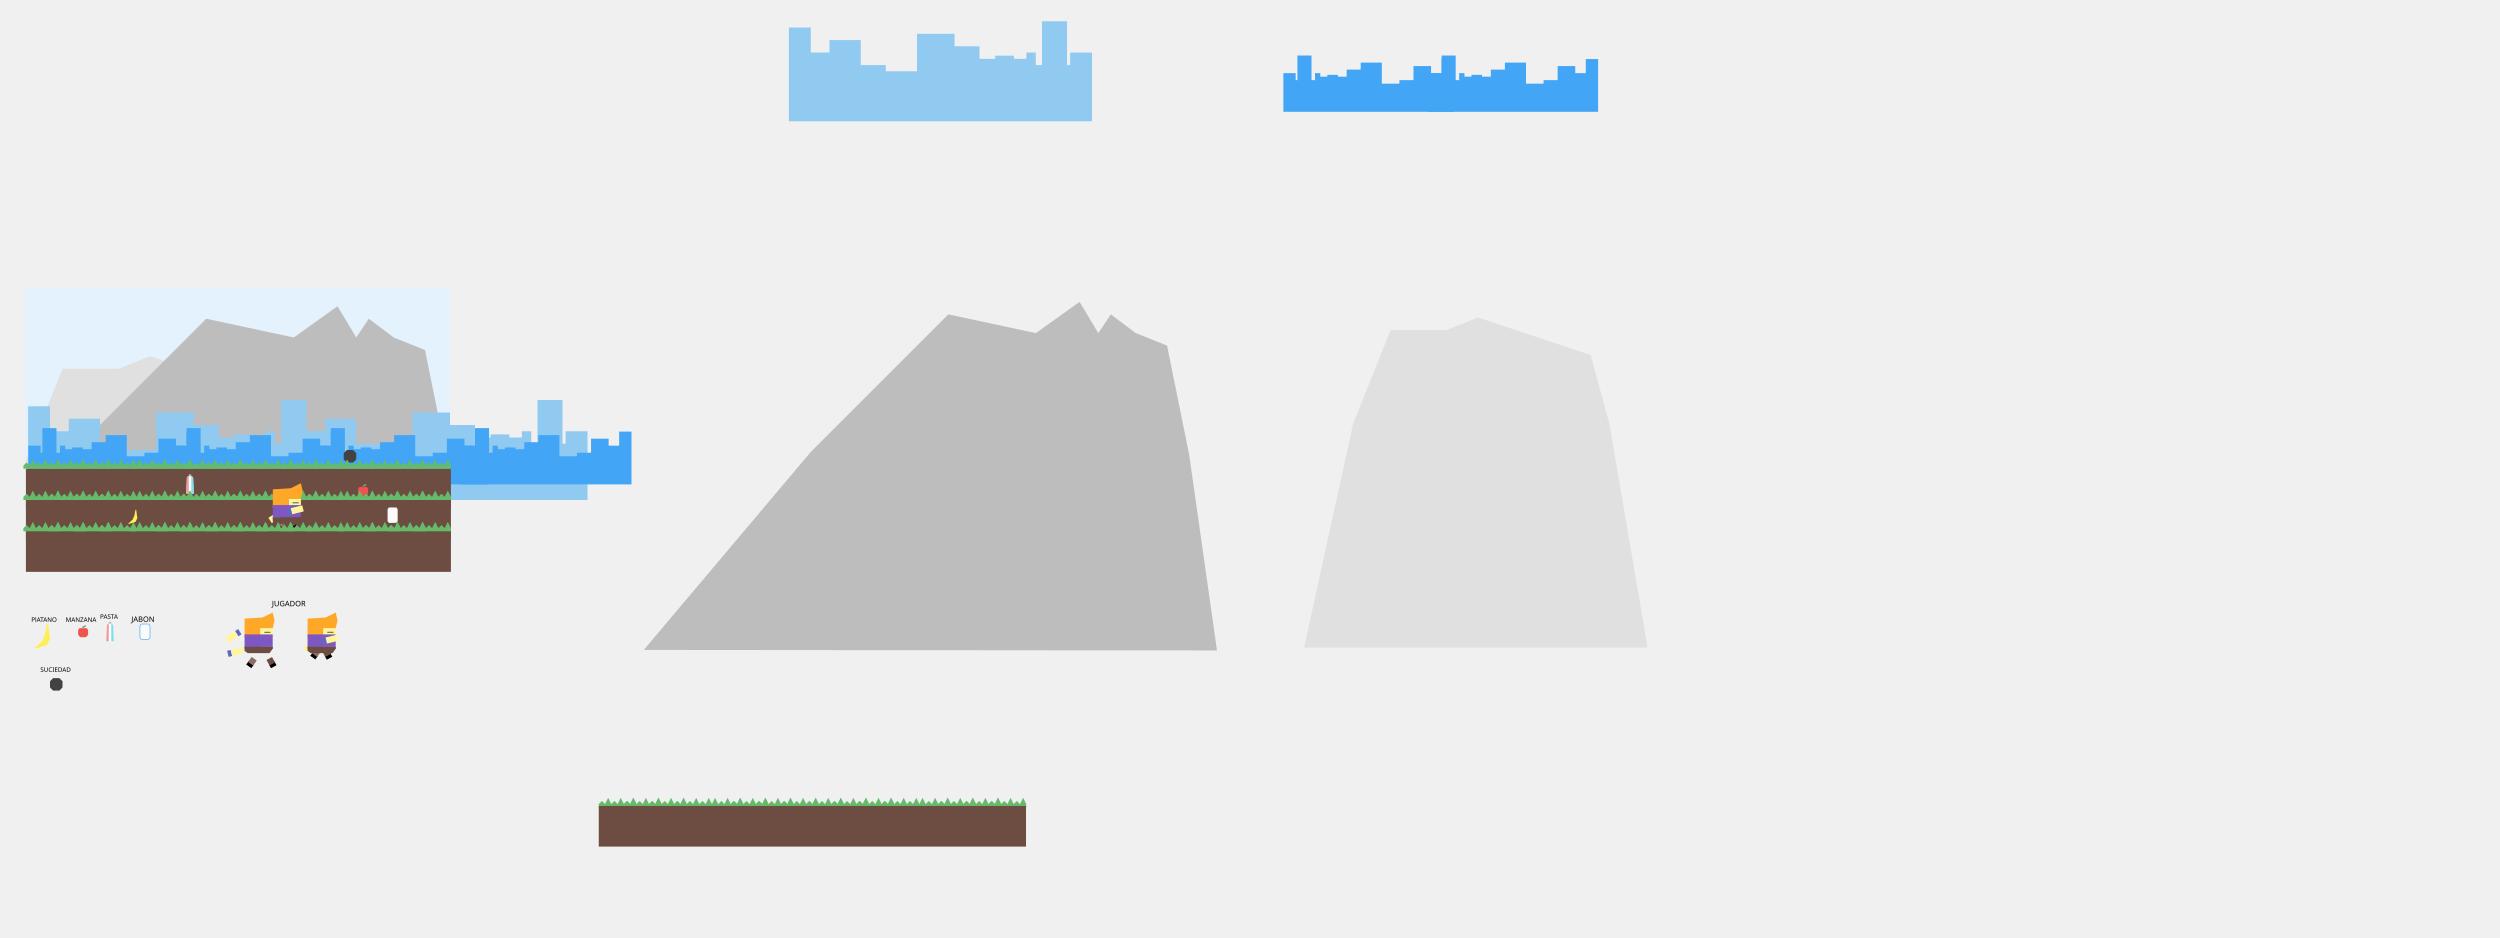
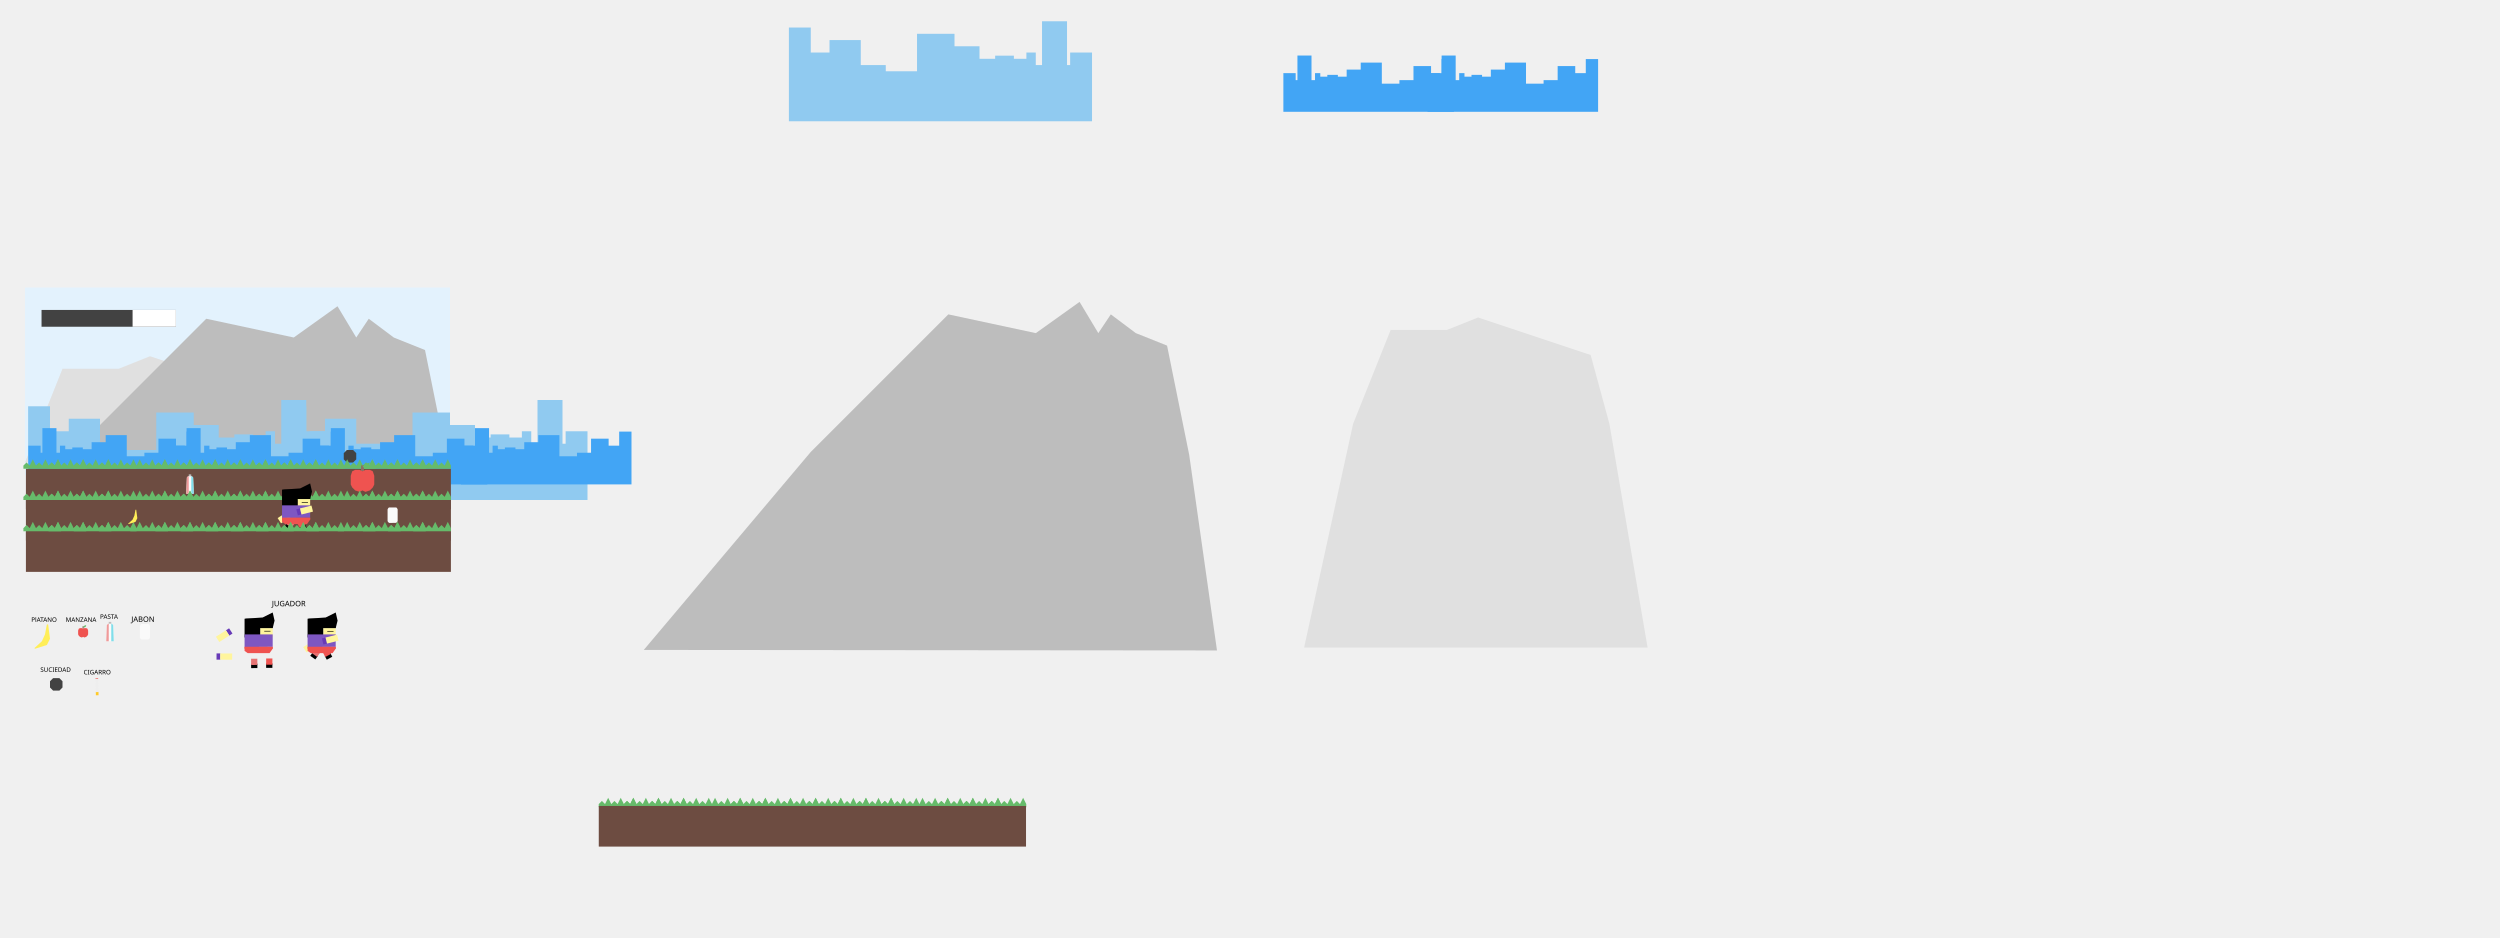
<svg xmlns="http://www.w3.org/2000/svg" width="4000" height="1500" id="svg2" version="1.1">
  <defs id="defs4" />
  <g id="layer1" transform="translate(0,447.6378)">
    <rect style="color:#000000;fill:#e3f2fd;fill-opacity:1;fill-rule:nonzero;stroke:none;stroke-width:0;marker:none;visibility:visible;display:inline;overflow:visible;enable-background:accumulate" id="rect4022" width="680" height="300" x="40" y="12.362" />
    <path style="fill:#e0e0e0;fill-opacity:1;stroke:none" d="m 40,292.362 60,-150 90,0 50,-20 180,60 30,110 z" id="path4083" />
    <path style="fill:#bdbdbd;fill-opacity:1;stroke:none" d="M 110,282.362 330,62.362 470,92.362 540,42.362 570,92.362 590,62.362 630,92.362 680,112.362 715.391,286.971 110,292.362 z" id="path4024" />
    <path id="path4020" d="m 490,202.362 0,40 30,0 0,-20 50,0 0,40 40,0 0,10 50,0 0,-60 60,0 0,20 40,0 0,20 25,0 0,-5 30,0 0,5 20,0 0,-10 15,0 0,20 10,0 0,-70 40,0 0,70 5,0 0,-20 8.214,0 26.786,0 0,110 -485,0 0,-150 c 11.667,0 23.333,0 35,0 z" style="fill:#90caf0;fill-opacity:1;stroke:none" />
    <path style="fill:#90caf0;fill-opacity:1;stroke:none" d="m 80,202.362 0,40 30,0 0,-20 50,0 0,40 40,0 0,10 50,0 0,-60 60,0 0,20 40,0 0,20 25,0 0,-5 30,0 0,5 20,0 0,-10 15,0 0,20 10,0 0,-70 40,0 0,70 5,0 0,-20 8.214,0 26.786,0 0,110 -485,0 0,-150 c 11.667,0 23.333,0 35,0 z" id="path4018" />
    <g style="fill:#42a5f5;fill-opacity:1" transform="matrix(-0.5626496,0,0,0.5626496,1035.698,129.1177)" id="g4077">
      <path style="fill:#42a5f5;fill-opacity:1;stroke:none" d="m 490,202.362 0,40 30,0 0,-20 50,0 0,40 40,0 0,10 50,0 0,-60 60,0 0,20 40,0 0,20 25,0 0,-5 30,0 0,5 20,0 0,-10 15,0 0,20 10,0 0,-70 40,0 0,70 5,0 0,-20 8.214,0 26.786,0 0,110 -485,0 0,-150 c 11.667,0 23.333,0 35,0 z" id="path4079" />
      <path id="path4081" d="m 80,202.362 0,40 30,0 0,-20 50,0 0,40 40,0 0,10 50,0 0,-60 60,0 0,20 40,0 0,20 25,0 0,-5 30,0 0,5 20,0 0,-10 15,0 0,20 10,0 0,-70 40,0 0,70 5,0 0,-20 8.214,0 26.786,0 0,110 -485,0 0,-150 c 11.667,0 23.333,0 35,0 z" style="fill:#42a5f5;fill-opacity:1;stroke:none" />
    </g>
    <g id="g4073" transform="matrix(-0.5626496,0,0,0.5626496,574.1979,129.1177)" style="fill:#42a5f5;fill-opacity:1">
      <path id="path4069" d="m 490,202.362 0,40 30,0 0,-20 50,0 0,40 40,0 0,10 50,0 0,-60 60,0 0,20 40,0 0,20 25,0 0,-5 30,0 0,5 20,0 0,-10 15,0 0,20 10,0 0,-70 40,0 0,70 5,0 0,-20 8.214,0 26.786,0 0,110 -485,0 0,-150 c 11.667,0 23.333,0 35,0 z" style="fill:#42a5f5;fill-opacity:1;stroke:none" />
      <path style="fill:#42a5f5;fill-opacity:1;stroke:none" d="m 80,202.362 0,40 30,0 0,-20 50,0 0,40 40,0 0,10 50,0 0,-60 60,0 0,20 40,0 0,20 25,0 0,-5 30,0 0,5 20,0 0,-10 15,0 0,20 10,0 0,-70 40,0 0,70 5,0 0,-20 8.214,0 26.786,0 0,110 -485,0 0,-150 c 11.667,0 23.333,0 35,0 z" id="path4071" />
    </g>
    <rect style="color:#000000;fill:#6d4c41;fill-opacity:1;fill-rule:nonzero;stroke:none;stroke-width:0;marker:none;visibility:visible;display:inline;overflow:visible;enable-background:accumulate" id="rect3944" width="680" height="65" x="41.463" y="302.302" />
    <path style="fill:#66bb6a;fill-opacity:1;stroke:none" d="m 37.433,297.332 5.03,-5.03 5.03,5.03 5.03,-10.06 5.03,10.06 5.03,-5.03 5.03,5.03 5.03,-10.06 5.03,10.06 5.03,-5.03 5.03,5.03 5.03,-10.06 5.03,10.06 0,5.03 -60.358,0 z" id="path3946" />
    <path id="path3948" d="m 77.672,297.332 5.03,-5.03 5.03,5.03 5.03,-10.06 5.03,10.06 5.03,-5.03 5.03,5.03 5.03,-10.06 5.03,10.06 5.03,-5.03 5.03,5.03 5.03,-10.06 5.03,10.06 0,5.03 -60.358,0 z" style="fill:#66bb6a;fill-opacity:1;stroke:none" />
    <path id="path3950" d="m 117.91,297.332 5.03,-5.03 5.03,5.03 5.03,-10.06 5.03,10.06 5.03,-5.03 5.03,5.03 5.03,-10.06 5.03,10.06 5.03,-5.03 5.03,5.03 5.03,-10.06 5.03,10.06 0,5.03 -60.358,0 z" style="fill:#66bb6a;fill-opacity:1;stroke:none" />
    <path style="fill:#66bb6a;fill-opacity:1;stroke:none" d="m 158.149,297.332 5.03,-5.03 5.03,5.03 5.03,-10.06 5.03,10.06 5.03,-5.03 5.03,5.03 5.03,-10.06 5.03,10.06 5.03,-5.03 5.03,5.03 5.03,-10.06 5.03,10.06 0,5.03 -60.358,0 z" id="path3952" />
    <path id="path3954" d="m 208.448,297.332 5.03,-5.03 5.03,5.03 5.03,-10.06 5.03,10.06 5.03,-5.03 5.03,5.03 5.03,-10.06 5.03,10.06 5.03,-5.03 5.03,5.03 5.03,-10.06 5.03,10.06 0,5.03 -60.358,0 z" style="fill:#66bb6a;fill-opacity:1;stroke:none" />
    <path style="fill:#66bb6a;fill-opacity:1;stroke:none" d="m 248.687,297.332 5.03,-5.03 5.03,5.03 5.03,-10.06 5.03,10.06 5.03,-5.03 5.03,5.03 5.03,-10.06 5.03,10.06 5.03,-5.03 5.03,5.03 5.03,-10.06 5.03,10.06 0,5.03 -60.358,0 z" id="path3956" />
    <path style="fill:#66bb6a;fill-opacity:1;stroke:none" d="m 288.925,297.332 5.03,-5.03 5.03,5.03 5.03,-10.06 5.03,10.06 5.03,-5.03 5.03,5.03 5.03,-10.06 5.03,10.06 5.03,-5.03 5.03,5.03 5.03,-10.06 5.03,10.06 0,5.03 -60.358,0 z" id="path3958" />
    <path id="path3960" d="m 329.164,297.332 5.03,-5.03 5.03,5.03 5.03,-10.06 5.03,10.06 5.03,-5.03 5.03,5.03 5.03,-10.06 5.03,10.06 5.03,-5.03 5.03,5.03 5.03,-10.06 5.03,10.06 0,5.03 -60.358,0 z" style="fill:#66bb6a;fill-opacity:1;stroke:none" />
    <path id="path3962" d="m 369.403,297.332 5.03,-5.03 5.03,5.03 5.03,-10.06 5.03,10.06 5.03,-5.03 5.03,5.03 5.03,-10.06 5.03,10.06 5.03,-5.03 5.03,5.03 5.03,-10.06 5.03,10.06 0,5.03 -60.358,0 z" style="fill:#66bb6a;fill-opacity:1;stroke:none" />
    <path style="fill:#66bb6a;fill-opacity:1;stroke:none" d="m 409.642,297.332 5.03,-5.03 5.03,5.03 5.03,-10.06 5.03,10.06 5.03,-5.03 5.03,5.03 5.03,-10.06 5.03,10.06 5.03,-5.03 5.03,5.03 5.03,-10.06 5.03,10.06 0,5.03 -60.358,0 z" id="path3964" />
    <path style="fill:#66bb6a;fill-opacity:1;stroke:none" d="m 449.881,297.332 5.03,-5.03 5.03,5.03 5.03,-10.06 5.03,10.06 5.03,-5.03 5.03,5.03 5.03,-10.06 5.03,10.06 5.03,-5.03 5.03,5.03 5.03,-10.06 5.03,10.06 0,5.03 -60.358,0 z" id="path3966" />
    <path id="path3968" d="m 490.119,297.332 5.03,-5.03 5.03,5.03 5.03,-10.06 5.03,10.06 5.03,-5.03 5.03,5.03 5.03,-10.06 5.03,10.06 5.03,-5.03 5.03,5.03 5.03,-10.06 5.03,10.06 0,5.03 -60.358,0 z" style="fill:#66bb6a;fill-opacity:1;stroke:none" />
    <path style="fill:#424242;fill-opacity:1;stroke:none" d="m 555,272.362 10,0 5,5 0,10 -5,5 -10,0 -5,-5 0,-10 z" id="path4316-2" />
    <path style="fill:#66bb6a;fill-opacity:1;stroke:none" d="m 540.418,297.332 5.03,-5.03 5.03,5.03 5.03,-10.06 5.03,10.06 5.03,-5.03 5.03,5.03 5.03,-10.06 5.03,10.06 5.03,-5.03 5.03,5.03 5.03,-10.06 5.03,10.06 0,5.03 -60.358,0 z" id="path3970" />
    <path id="path3972" d="m 580.657,297.332 5.03,-5.03 5.03,5.03 5.03,-10.06 5.03,10.06 5.03,-5.03 5.03,5.03 5.03,-10.06 5.03,10.06 5.03,-5.03 5.03,5.03 5.03,-10.06 5.03,10.06 0,5.03 -60.358,0 z" style="fill:#66bb6a;fill-opacity:1;stroke:none" />
    <path id="path3974" d="m 620.896,297.332 5.03,-5.03 5.03,5.03 5.03,-10.06 5.03,10.06 5.03,-5.03 5.03,5.03 5.03,-10.06 5.03,10.06 5.03,-5.03 5.03,5.03 5.03,-10.06 5.03,10.06 0,5.03 -60.358,0 z" style="fill:#66bb6a;fill-opacity:1;stroke:none" />
    <path style="fill:#66bb6a;fill-opacity:1;stroke:none" d="m 661.134,297.332 5.03,-5.03 5.03,5.03 5.03,-10.06 5.03,10.06 5.03,-5.03 5.03,5.03 5.03,-10.06 5.03,10.06 5.03,-5.03 5.03,5.03 5.03,-10.06 5.03,10.06 0,5.03 -60.358,0 z" id="path3976" />
    <rect y="352.302" x="41.463" height="65" width="680" id="rect3910" style="color:#000000;fill:#6d4c41;fill-opacity:1;fill-rule:nonzero;stroke:none;stroke-width:0;marker:none;visibility:visible;display:inline;overflow:visible;enable-background:accumulate" />
    <path id="path3912" d="m 37.433,347.332 5.03,-5.03 5.03,5.03 5.03,-10.06 5.03,10.06 5.03,-5.03 5.03,5.03 5.03,-10.06 5.03,10.06 5.03,-5.03 5.03,5.03 5.03,-10.06 5.03,10.06 0,5.03 -60.358,0 z" style="fill:#66bb6a;fill-opacity:1;stroke:none" />
    <path style="fill:#66bb6a;fill-opacity:1;stroke:none" d="m 77.672,347.332 5.03,-5.03 5.03,5.03 5.03,-10.06 5.03,10.06 5.03,-5.03 5.03,5.03 5.03,-10.06 5.03,10.06 5.03,-5.03 5.03,5.03 5.03,-10.06 5.03,10.06 0,5.03 -60.358,0 z" id="path3914" />
    <path style="fill:#66bb6a;fill-opacity:1;stroke:none" d="m 117.91,347.332 5.03,-5.03 5.03,5.03 5.03,-10.06 5.03,10.06 5.03,-5.03 5.03,5.03 5.03,-10.06 5.03,10.06 5.03,-5.03 5.03,5.03 5.03,-10.06 5.03,10.06 0,5.03 -60.358,0 z" id="path3916" />
    <path id="path3918" d="m 158.149,347.332 5.03,-5.03 5.03,5.03 5.03,-10.06 5.03,10.06 5.03,-5.03 5.03,5.03 5.03,-10.06 5.03,10.06 5.03,-5.03 5.03,5.03 5.03,-10.06 5.03,10.06 0,5.03 -60.358,0 z" style="fill:#66bb6a;fill-opacity:1;stroke:none" />
    <path style="fill:#66bb6a;fill-opacity:1;stroke:none" d="m 208.448,347.332 5.03,-5.03 5.03,5.03 5.03,-10.06 5.03,10.06 5.03,-5.03 5.03,5.03 5.03,-10.06 5.03,10.06 5.03,-5.03 5.03,5.03 5.03,-10.06 5.03,10.06 0,5.03 -60.358,0 z" id="path3920" />
    <g id="g4243" transform="translate(128,-236)">
      <path style="fill:#bdbdbd;fill-opacity:1;stroke:none" d="m 174,551.362 0,-4 4,0 0,4 z" id="path4245" />
      <path style="fill:#fafafa;fill-opacity:1;stroke:none" d="m 178,550.362 1,0 1,1 1,1 1,26 -12,0 1,-26 1,-1 0.79,-1 1.21,0 z" id="path4247" />
      <path style="fill:#80deea;fill-opacity:1;stroke:none" d="m 178,550.362 0,28 4,0 -1,-26 -2,-2 z" id="path4249" />
      <path id="path4251" d="m 174,550.362 0,28 -4,0 1,-26 2,-2 z" style="fill:#ef9a9a;fill-opacity:1;stroke:none" />
    </g>
    <path id="path3922" d="m 248.687,347.332 5.03,-5.03 5.03,5.03 5.03,-10.06 5.03,10.06 5.03,-5.03 5.03,5.03 5.03,-10.06 5.03,10.06 5.03,-5.03 5.03,5.03 5.03,-10.06 5.03,10.06 0,5.03 -60.358,0 z" style="fill:#66bb6a;fill-opacity:1;stroke:none" />
    <path id="path3924" d="m 288.925,347.332 5.03,-5.03 5.03,5.03 5.03,-10.06 5.03,10.06 5.03,-5.03 5.03,5.03 5.03,-10.06 5.03,10.06 5.03,-5.03 5.03,5.03 5.03,-10.06 5.03,10.06 0,5.03 -60.358,0 z" style="fill:#66bb6a;fill-opacity:1;stroke:none" />
    <path style="fill:#66bb6a;fill-opacity:1;stroke:none" d="m 329.164,347.332 5.03,-5.03 5.03,5.03 5.03,-10.06 5.03,10.06 5.03,-5.03 5.03,5.03 5.03,-10.06 5.03,10.06 5.03,-5.03 5.03,5.03 5.03,-10.06 5.03,10.06 0,5.03 -60.358,0 z" id="path3926" />
    <path style="fill:#66bb6a;fill-opacity:1;stroke:none" d="m 369.403,347.332 5.03,-5.03 5.03,5.03 5.03,-10.06 5.03,10.06 5.03,-5.03 5.03,5.03 5.03,-10.06 5.03,10.06 5.03,-5.03 5.03,5.03 5.03,-10.06 5.03,10.06 0,5.03 -60.358,0 z" id="path3928" />
    <path id="path3930" d="m 409.642,347.332 5.03,-5.03 5.03,5.03 5.03,-10.06 5.03,10.06 5.03,-5.03 5.03,5.03 5.03,-10.06 5.03,10.06 5.03,-5.03 5.03,5.03 5.03,-10.06 5.03,10.06 0,5.03 -60.358,0 z" style="fill:#66bb6a;fill-opacity:1;stroke:none" />
    <path id="path3932" d="m 449.881,347.332 5.03,-5.03 5.03,5.03 5.03,-10.06 5.03,10.06 5.03,-5.03 5.03,5.03 5.03,-10.06 5.03,10.06 5.03,-5.03 5.03,5.03 5.03,-10.06 5.03,10.06 0,5.03 -60.358,0 z" style="fill:#66bb6a;fill-opacity:1;stroke:none" />
    <path style="fill:#66bb6a;fill-opacity:1;stroke:none" d="m 490.119,347.332 5.03,-5.03 5.03,5.03 5.03,-10.06 5.03,10.06 5.03,-5.03 5.03,5.03 5.03,-10.06 5.03,10.06 5.03,-5.03 5.03,5.03 5.03,-10.06 5.03,10.06 0,5.03 -60.358,0 z" id="path3934" />
-     <g id="g4253" transform="translate(448,-226)">
+     <g id="g4253" transform="matrix(2.350001,0,0,2.350001,267.4499,-1005.689)">
      <path style="fill:#8d6e63;fill-opacity:1;stroke:none" d="m 132,558.362 2,0 0,-4 -2,0 z" id="path4255" />
      <path style="fill:#ef5350;fill-opacity:1;stroke:none" d="m 133,558.362 2,-1 3,0 2,1 1,3 0,6 -1,2 -2,2 -3,1 -2,-1 -2,1 -3,-1 -2,-2 -1,-2 0,-6 1,-3 2,-1 3,0 z" id="path4257" />
      <path style="fill:#66bb6a;fill-opacity:1;stroke:none" d="m 133,555.362 2,-2 3,-1 -1,3 -2,1 z" id="path4259" />
    </g>
    <path id="path3936" d="m 540.418,347.332 5.03,-5.03 5.03,5.03 5.03,-10.06 5.03,10.06 5.03,-5.03 5.03,5.03 5.03,-10.06 5.03,10.06 5.03,-5.03 5.03,5.03 5.03,-10.06 5.03,10.06 0,5.03 -60.358,0 z" style="fill:#66bb6a;fill-opacity:1;stroke:none" />
    <path style="fill:#66bb6a;fill-opacity:1;stroke:none" d="m 580.657,347.332 5.03,-5.03 5.03,5.03 5.03,-10.06 5.03,10.06 5.03,-5.03 5.03,5.03 5.03,-10.06 5.03,10.06 5.03,-5.03 5.03,5.03 5.03,-10.06 5.03,10.06 0,5.03 -60.358,0 z" id="path3938" />
    <path style="fill:#66bb6a;fill-opacity:1;stroke:none" d="m 620.896,347.332 5.03,-5.03 5.03,5.03 5.03,-10.06 5.03,10.06 5.03,-5.03 5.03,5.03 5.03,-10.06 5.03,10.06 5.03,-5.03 5.03,5.03 5.03,-10.06 5.03,10.06 0,5.03 -60.358,0 z" id="path3940" />
    <path id="path3942" d="m 661.134,347.332 5.03,-5.03 5.03,5.03 5.03,-10.06 5.03,10.06 5.03,-5.03 5.03,5.03 5.03,-10.06 5.03,10.06 5.03,-5.03 5.03,5.03 5.03,-10.06 5.03,10.06 0,5.03 -60.358,0 z" style="fill:#66bb6a;fill-opacity:1;stroke:none" />
-     <g id="g3889" transform="translate(141.4627,35)">
-       <g id="g3851" transform="matrix(-0.8418578,0.5396994,0.5396994,0.8418578,389.383,-133.3581)">
-         <rect y="348.7" x="319" height="10" width="6" id="rect3853" style="color:#000000;fill:#5c6bc0;fill-opacity:1;fill-rule:nonzero;stroke:none;stroke-width:0;marker:none;visibility:visible;display:inline;overflow:visible;enable-background:accumulate" />
-         <rect style="color:#000000;fill:#fff59d;fill-opacity:1;fill-rule:nonzero;stroke:none;stroke-width:0;marker:none;visibility:visible;display:inline;overflow:visible;enable-background:accumulate" id="rect3855" width="19" height="10" x="325" y="348.7" />
-       </g>
-       <path style="fill:#fff59d;fill-opacity:1;stroke:none" d="m 340,315.445 0,15 -20,0 0,-15 z" id="path3857" />
-       <path style="fill:#ffa726;fill-opacity:1;stroke:none" d="m 295,330.445 0,-30 45,0 0,15 -20,0 0,15 z" id="path3859" />
-       <path style="fill:#7e57c2;fill-opacity:1;stroke:none" d="m 295,325.52 0,20.277 45,-0.353 0,-6.406 0,-6.759 0,-6.759 z" id="path3861" />
-       <path style="fill:none;stroke:#000000;stroke-width:1px;stroke-linecap:butt;stroke-linejoin:miter;stroke-opacity:1" d="m 336.515,321.96 -10,0" id="path3863" />
-       <g id="g3865" transform="matrix(0.8154849,0.5787784,-0.5787784,0.8154849,275.8984,-125.6608)">
-         <path id="path3867" d="m 300,375.362 10,0 0,7 -10,0 z" style="fill:#000000;fill-opacity:1;stroke:none" />
-         <path id="path3869" d="m 310,377.362 -10,0 0,-10 10,0 z" style="fill:#8d6e63;fill-opacity:1;stroke:none" />
-       </g>
-       <g id="g3871" transform="matrix(0.8805484,-0.4739562,0.4739562,0.8805484,-135.5307,180.0526)">
-         <path style="fill:#000000;fill-opacity:1;stroke:none" d="m 318,375.362 10,0 0,7 -10,0 z" id="path3873" />
-         <path style="fill:#6d4c41;fill-opacity:1;stroke:none" d="m 328,377.362 -10,0 0,-10 10,0 z" id="path3875" />
-       </g>
-       <g id="g3877" transform="matrix(0.9701999,-0.242306,0.242306,0.9701999,-76.11555,70.90859)">
-         <rect style="color:#000000;fill:#5c6bc0;fill-opacity:1;fill-rule:nonzero;stroke:none;stroke-width:0;marker:none;visibility:visible;display:inline;overflow:visible;enable-background:accumulate" id="rect3879" width="6" height="10" x="319" y="348.7" />
-         <rect y="348.7" x="325" height="10" width="19" id="rect3881" style="color:#000000;fill:#fff59d;fill-opacity:1;fill-rule:nonzero;stroke:none;stroke-width:0;marker:none;visibility:visible;display:inline;overflow:visible;enable-background:accumulate" />
-       </g>
-       <path style="fill:#ffa726;fill-opacity:1;stroke:none" d="m 325,305.445 -30,-5 29,-2 16,-8 3,13 -3,12 z" id="path3883" />
-       <path style="fill:#6d4c41;fill-opacity:1;stroke:none" d="m 295,345.445 0,6.5 5,3.5 35,0 5,-7 0,-3 z" id="path3885" />
-       <path style="fill:#6d4c41;fill-opacity:1;stroke:none" d="m 295,345.445 45,0 0,3 -45,0 z" id="path3887" />
-     </g>
-     <g id="g3801" transform="matrix(-0.8418578,0.5396994,0.5396994,0.8418578,461.4057,93.14946)">
-       <rect y="348.7" x="319" height="10" width="6" id="rect3803" style="color:#000000;fill:#5c6bc0;fill-opacity:1;fill-rule:nonzero;stroke:none;stroke-width:0;marker:none;visibility:visible;display:inline;overflow:visible;enable-background:accumulate" />
+     <g id="g3801" transform="matrix(-0.8418578,0.5396994,0.5396994,0.8418578,446.9057,91.89946)">
+       <rect y="348.7" x="319" height="10" width="6" id="rect3803" style="color:#000000;fill:#673ab7;fill-opacity:1;fill-rule:nonzero;stroke:none;stroke-width:0;marker:none;visibility:visible;display:inline;overflow:visible;enable-background:accumulate" />
      <rect style="color:#000000;fill:#fff59d;fill-opacity:1;fill-rule:nonzero;stroke:none;stroke-width:0;marker:none;visibility:visible;display:inline;overflow:visible;enable-background:accumulate" id="rect3805" width="19" height="10" x="325" y="348.7" />
    </g>
-     <path style="fill:#fff59d;fill-opacity:1;stroke:none" d="m 436.308,557.339 0,15 -20,0 0,-15 z" id="path3003" />
-     <path style="fill:#ffa726;fill-opacity:1;stroke:none" d="m 391.308,572.339 0,-30 45,0 0,15 -20,0 0,15 z" id="path3001" />
-     <path style="fill:#7e57c2;fill-opacity:1;stroke:none" d="m 391.308,567.414 0,20.277 45,-0.353 0,-6.406 0,-6.759 0,-6.759 z" id="path2993" />
-     <path style="fill:none;stroke:#000000;stroke-width:1px;stroke-linecap:butt;stroke-linejoin:miter;stroke-opacity:1" d="m 432.824,563.854 -10,0" id="path2999" />
-     <g id="g3811" transform="matrix(0.8154849,0.5787784,-0.5787784,0.8154849,370.6087,130.2077)">
+     <g id="g3811" transform="matrix(0.9999696,-0.00779185,0.00779185,0.9999696,98.85719,241.3389)">
      <path id="path3007" d="m 300,375.362 10,0 0,7 -10,0 z" style="fill:#000000;fill-opacity:1;stroke:none" />
-       <path id="path3011" d="m 310,377.362 -10,0 0,-10 10,0 z" style="fill:#8d6e63;fill-opacity:1;stroke:none" />
-     </g>
-     <g id="g3807" transform="matrix(0.8805484,-0.4739562,0.4739562,0.8805484,-27.67303,435.5342)">
+       <path id="path3011" d="m 310,377.362 -10,0 0,-10 10,0 z" style="fill:#e57373;fill-opacity:1;stroke:none" />
+     </g>
+     <g id="g3807" transform="matrix(0.9999956,0.00297149,-0.00297149,0.9999956,108.9507,237.6061)">
      <path style="fill:#000000;fill-opacity:1;stroke:none" d="m 318,375.362 10,0 0,7 -10,0 z" id="path3013" />
-       <path style="fill:#6d4c41;fill-opacity:1;stroke:none" d="m 328,377.362 -10,0 0,-10 10,0 z" id="path3015" />
-     </g>
-     <g id="g3797" transform="matrix(0.9701999,-0.242306,0.242306,0.9701999,-30.66402,332.7044)">
-       <rect style="color:#000000;fill:#5c6bc0;fill-opacity:1;fill-rule:nonzero;stroke:none;stroke-width:0;marker:none;visibility:visible;display:inline;overflow:visible;enable-background:accumulate" id="rect3789" width="6" height="10" x="319" y="348.7" />
+       <path style="fill:#ef5350;fill-opacity:1;stroke:none" d="m 328,377.362 -10,0 0,-10 10,0 z" id="path3015" />
+     </g>
+     <g id="g3797" transform="matrix(0.9999923,0.00391461,-0.00391461,0.9999923,28.83724,247.8825)">
+       <rect style="color:#000000;fill:#673ab7;fill-opacity:1;fill-rule:nonzero;stroke:none;stroke-width:0;marker:none;visibility:visible;display:inline;overflow:visible;enable-background:accumulate" id="rect3789" width="6" height="10" x="319" y="348.7" />
      <rect y="348.7" x="325" height="10" width="19" id="rect3787" style="color:#000000;fill:#fff59d;fill-opacity:1;fill-rule:nonzero;stroke:none;stroke-width:0;marker:none;visibility:visible;display:inline;overflow:visible;enable-background:accumulate" />
    </g>
-     <path style="fill:#ffa726;fill-opacity:1;stroke:none" d="m 421.308,547.339 -30,-5 29,-2 16,-8 3,13 -3,12 z" id="path3791" />
-     <path style="fill:#6d4c41;fill-opacity:1;stroke:none" d="m 391.308,587.339 0,6.5 5,3.5 35,0 5,-7 0,-3 z" id="path3793" />
-     <path style="fill:#6d4c41;fill-opacity:1;stroke:none" d="m 391.308,587.339 45,0 0,3 -45,0 z" id="path3795" />
+     <g id="g4547">
+       <path id="path3003" d="m 436.308,557.339 0,15 -20,0 0,-15 z" style="fill:#fff59d;fill-opacity:1;stroke:none" />
+       <path id="path3001" d="m 391.308,572.339 0,-30 45,0 0,15 -20,0 0,15 z" style="fill:#000000;fill-opacity:1;stroke:none" />
+       <path id="path2993" d="m 391.308,567.414 0,20.277 45,-0.353 0,-6.406 0,-6.759 0,-6.759 z" style="fill:#7e57c2;fill-opacity:1;stroke:none" />
+       <path id="path2999" d="m 432.824,562.263 -10,0" style="fill:none;stroke:#000000;stroke-width:1px;stroke-linecap:butt;stroke-linejoin:miter;stroke-opacity:1" />
+       <path id="path3791" d="m 421.308,547.339 -30,-5 29,-2 16,-8 3,13 -3,12 z" style="fill:#000000;fill-opacity:1;stroke:none" />
+       <path id="path3793" d="m 391.308,587.339 0,6.5 5,3.5 35,0 5,-7 0,-3 z" style="fill:#ef5350;fill-opacity:1;stroke:none" />
+       <path id="path3795" d="m 391.308,587.339 45,0 0,3 -45,0 z" style="fill:#ef5350;fill-opacity:1;stroke:none" />
+     </g>
    <rect style="color:#000000;fill:#6d4c41;fill-opacity:1;fill-rule:nonzero;stroke:none;stroke-width:0;marker:none;visibility:visible;display:inline;overflow:visible;enable-background:accumulate" id="rect3815" width="680" height="65" x="41.463" y="402.362" />
    <path style="fill:#fafafa;fill-opacity:1;stroke:none" d="m 620.123,367.362 1.24,-2.31 1.24,-0.77 11.158,0 1.24,0.77 1.24,2.31 0,18.48 -0.62,1.54 -1.86,1.54 -11.158,0.154 -1.86,-1.694 -0.62,-1.463 z" id="path4085" />
+     <g id="g4135-2" transform="translate(-23.76288,-206.5157)">
+       <g id="g4097-2" transform="matrix(-0.8418578,0.5396994,0.5396994,0.8418578,569.383,108.5359)">
+         <rect y="348.7" x="319" height="10" width="6" id="rect4099-1" style="color:#000000;fill:#5c6bc0;fill-opacity:1;fill-rule:nonzero;stroke:none;stroke-width:0;marker:none;visibility:visible;display:inline;overflow:visible;enable-background:accumulate" />
+         <rect style="color:#000000;fill:#fff59d;fill-opacity:1;fill-rule:nonzero;stroke:none;stroke-width:0;marker:none;visibility:visible;display:inline;overflow:visible;enable-background:accumulate" id="rect4101-4" width="19" height="10" x="325" y="348.7" />
+       </g>
+       <path style="fill:#fff59d;fill-opacity:1;stroke:none" d="m 520,557.339 0,15 -20,0 0,-15 z" id="path4103-6" />
+       <path style="fill:#000000;fill-opacity:1;stroke:none" d="m 475,572.339 0,-30 45,0 0,15 -20,0 0,15 z" id="path4105-6" />
+       <path style="fill:#7e57c2;fill-opacity:1;stroke:none" d="m 475,567.414 0,20.277 45,-0.353 0,-6.406 0,-6.759 0,-6.759 z" id="path4107-9" />
+       <path style="fill:none;stroke:#000000;stroke-width:1px;stroke-linecap:butt;stroke-linejoin:miter;stroke-opacity:1" d="m 516.515,562.604 -10,0" id="path4109-3" />
+       <g id="g4111-8" transform="matrix(0.8154849,0.5787784,-0.5787784,0.8154849,455.8984,116.2332)">
+         <path id="path4113-1" d="m 300,375.362 10,0 0,7 -10,0 z" style="fill:#000000;fill-opacity:1;stroke:none" />
+         <path id="path4115-3" d="m 310,377.362 -10,0 0,-10 10,0 z" style="fill:#e57373;fill-opacity:1;stroke:none" />
+       </g>
+       <g id="g4117-6" transform="matrix(0.8805484,-0.4739562,0.4739562,0.8805484,44.46927,421.9466)">
+         <path style="fill:#000000;fill-opacity:1;stroke:none" d="m 318,375.362 10,0 0,7 -10,0 z" id="path4119-4" />
+         <path style="fill:#ef5350;fill-opacity:1;stroke:none" d="m 328,377.362 -10,0 0,-10 10,0 z" id="path4121-5" />
+       </g>
+       <g id="g4123-2" transform="matrix(0.9701999,-0.242306,0.242306,0.9701999,103.8845,312.8026)">
+         <rect style="color:#000000;fill:#673ab7;fill-opacity:1;fill-rule:nonzero;stroke:none;stroke-width:0;marker:none;visibility:visible;display:inline;overflow:visible;enable-background:accumulate" id="rect4125-2" width="6" height="10" x="319" y="348.7" />
+         <rect y="348.7" x="325" height="10" width="19" id="rect4127-0" style="color:#000000;fill:#fff59d;fill-opacity:1;fill-rule:nonzero;stroke:none;stroke-width:0;marker:none;visibility:visible;display:inline;overflow:visible;enable-background:accumulate" />
+       </g>
+       <path style="fill:#000000;fill-opacity:1;stroke:none" d="m 505,547.339 -30,-5 29,-2 16,-8 3,13 -3,12 z" id="path4129-1" />
+       <path style="fill:#ef5350;fill-opacity:1;stroke:none" d="m 475,587.339 0,6.5 5,3.5 35,0 5,-7 0,-3 z" id="path4131-0" />
+       <path style="fill:#ef5350;fill-opacity:1;stroke:none" d="m 475,587.339 45,0 0,3 -45,0 z" id="path4133-3" />
+     </g>
    <g id="g4425">
      <path id="path3819" d="m 37.433,397.392 5.03,-5.03 5.03,5.03 5.03,-10.06 5.03,10.06 5.03,-5.03 5.03,5.03 5.03,-10.06 5.03,10.06 5.03,-5.03 5.03,5.03 5.03,-10.06 5.03,10.06 0,5.03 -60.358,0 z" style="fill:#66bb6a;fill-opacity:1;stroke:none" />
      <path style="fill:#66bb6a;fill-opacity:1;stroke:none" d="m 77.672,397.392 5.03,-5.03 5.03,5.03 5.03,-10.06 5.03,10.06 5.03,-5.03 5.03,5.03 5.03,-10.06 5.03,10.06 5.03,-5.03 5.03,5.03 5.03,-10.06 5.03,10.06 0,5.03 -60.358,0 z" id="path3821" />
      <path style="fill:#66bb6a;fill-opacity:1;stroke:none" d="m 117.91,397.392 5.03,-5.03 5.03,5.03 5.03,-10.06 5.03,10.06 5.03,-5.03 5.03,5.03 5.03,-10.06 5.03,10.06 5.03,-5.03 5.03,5.03 5.03,-10.06 5.03,10.06 0,5.03 -60.358,0 z" id="path3823" />
      <path id="path3825" d="m 158.149,397.392 5.03,-5.03 5.03,5.03 5.03,-10.06 5.03,10.06 5.03,-5.03 5.03,5.03 5.03,-10.06 5.03,10.06 5.03,-5.03 5.03,5.03 5.03,-10.06 5.03,10.06 0,5.03 -60.358,0 z" style="fill:#66bb6a;fill-opacity:1;stroke:none" />
      <path style="fill:#66bb6a;fill-opacity:1;stroke:none" d="m 208.448,397.392 5.03,-5.03 5.03,5.03 5.03,-10.06 5.03,10.06 5.03,-5.03 5.03,5.03 5.03,-10.06 5.03,10.06 5.03,-5.03 5.03,5.03 5.03,-10.06 5.03,10.06 0,5.03 -60.358,0 z" id="path3827" />
      <path id="path3829" d="m 248.687,397.392 5.03,-5.03 5.03,5.03 5.03,-10.06 5.03,10.06 5.03,-5.03 5.03,5.03 5.03,-10.06 5.03,10.06 5.03,-5.03 5.03,5.03 5.03,-10.06 5.03,10.06 0,5.03 -60.358,0 z" style="fill:#66bb6a;fill-opacity:1;stroke:none" />
      <path id="path3831" d="m 288.925,397.392 5.03,-5.03 5.03,5.03 5.03,-10.06 5.03,10.06 5.03,-5.03 5.03,5.03 5.03,-10.06 5.03,10.06 5.03,-5.03 5.03,5.03 5.03,-10.06 5.03,10.06 0,5.03 -60.358,0 z" style="fill:#66bb6a;fill-opacity:1;stroke:none" />
      <path style="fill:#66bb6a;fill-opacity:1;stroke:none" d="m 329.164,397.392 5.03,-5.03 5.03,5.03 5.03,-10.06 5.03,10.06 5.03,-5.03 5.03,5.03 5.03,-10.06 5.03,10.06 5.03,-5.03 5.03,5.03 5.03,-10.06 5.03,10.06 0,5.03 -60.358,0 z" id="path3833" />
      <path style="fill:#66bb6a;fill-opacity:1;stroke:none" d="m 369.403,397.392 5.03,-5.03 5.03,5.03 5.03,-10.06 5.03,10.06 5.03,-5.03 5.03,5.03 5.03,-10.06 5.03,10.06 5.03,-5.03 5.03,5.03 5.03,-10.06 5.03,10.06 0,5.03 -60.358,0 z" id="path3835" />
      <path id="path3837" d="m 409.642,397.392 5.03,-5.03 5.03,5.03 5.03,-10.06 5.03,10.06 5.03,-5.03 5.03,5.03 5.03,-10.06 5.03,10.06 5.03,-5.03 5.03,5.03 5.03,-10.06 5.03,10.06 0,5.03 -60.358,0 z" style="fill:#66bb6a;fill-opacity:1;stroke:none" />
      <path id="path3839" d="m 449.881,397.392 5.03,-5.03 5.03,5.03 5.03,-10.06 5.03,10.06 5.03,-5.03 5.03,5.03 5.03,-10.06 5.03,10.06 5.03,-5.03 5.03,5.03 5.03,-10.06 5.03,10.06 0,5.03 -60.358,0 z" style="fill:#66bb6a;fill-opacity:1;stroke:none" />
      <path style="fill:#66bb6a;fill-opacity:1;stroke:none" d="m 490.119,397.392 5.03,-5.03 5.03,5.03 5.03,-10.06 5.03,10.06 5.03,-5.03 5.03,5.03 5.03,-10.06 5.03,10.06 5.03,-5.03 5.03,5.03 5.03,-10.06 5.03,10.06 0,5.03 -60.358,0 z" id="path3841" />
      <path id="path3843" d="m 540.418,397.392 5.03,-5.03 5.03,5.03 5.03,-10.06 5.03,10.06 5.03,-5.03 5.03,5.03 5.03,-10.06 5.03,10.06 5.03,-5.03 5.03,5.03 5.03,-10.06 5.03,10.06 0,5.03 -60.358,0 z" style="fill:#66bb6a;fill-opacity:1;stroke:none" />
      <path style="fill:#66bb6a;fill-opacity:1;stroke:none" d="m 580.657,397.392 5.03,-5.03 5.03,5.03 5.03,-10.06 5.03,10.06 5.03,-5.03 5.03,5.03 5.03,-10.06 5.03,10.06 5.03,-5.03 5.03,5.03 5.03,-10.06 5.03,10.06 0,5.03 -60.358,0 z" id="path3845" />
      <path style="fill:#66bb6a;fill-opacity:1;stroke:none" d="m 620.896,397.392 5.03,-5.03 5.03,5.03 5.03,-10.06 5.03,10.06 5.03,-5.03 5.03,5.03 5.03,-10.06 5.03,10.06 5.03,-5.03 5.03,5.03 5.03,-10.06 5.03,10.06 0,5.03 -60.358,0 z" id="path3847" />
      <path id="path3849" d="m 661.134,397.392 5.03,-5.03 5.03,5.03 5.03,-10.06 5.03,10.06 5.03,-5.03 5.03,5.03 5.03,-10.06 5.03,10.06 5.03,-5.03 5.03,5.03 5.03,-10.06 5.03,10.06 0,5.03 -60.358,0 z" style="fill:#66bb6a;fill-opacity:1;stroke:none" />
    </g>
    <path style="fill:#42a5f5;fill-opacity:1;stroke:none" d="m -130,452.362 0,-30 30,0 0,20 20,0 0,20 -50,0 z" id="path4026" />
    <path style="fill:#42a5f5;fill-opacity:1;stroke:none" d="m -180,462.362 0,-50 60,0 0,50 z" id="path4030" />
    <path style="fill:#42a5f5;fill-opacity:1;stroke:none" d="m -210,462.362 0,-30 40,0 0,30 z" id="path4028" />
-     <path id="path4087" d="m 223.884,553.882 1.24,-2.31 1.24,-0.77 11.158,0 1.24,0.77 1.24,2.31 0,18.48 -0.62,1.54 -1.86,1.54 -11.158,0.154 -1.86,-1.694 -0.62,-1.463 z" style="fill:#fafafa;fill-opacity:1;stroke:#42a5f5;stroke-opacity:1" />
+     <path id="path4087" d="m 223.884,553.882 1.24,-2.31 1.24,-0.77 11.158,0 1.24,0.77 1.24,2.31 0,18.48 -0.62,1.54 -1.86,1.54 -11.158,0.154 -1.86,-1.694 -0.62,-1.463 z" style="fill:#fafafa;fill-opacity:1;stroke:none;stroke-opacity:1" />
    <text xml:space="preserve" style="font-size:40px;font-style:normal;font-variant:normal;font-weight:200;font-stretch:normal;line-height:125%;letter-spacing:0px;word-spacing:0px;fill:#000000;fill-opacity:1;stroke:none;font-family:'Fox &amp; Cat';-inkscape-font-specification:'Fox &amp; Cat Ultra-Light'" x="210" y="547.362" id="text4089">
      <tspan id="tspan4091" x="210" y="547.362" style="font-size:12px">JABON</tspan>
    </text>
    <text id="text4093" y="522.362" x="435" style="font-size:40px;font-style:normal;font-variant:normal;font-weight:200;font-stretch:normal;line-height:125%;letter-spacing:0px;word-spacing:0px;fill:#000000;fill-opacity:1;stroke:none;font-family:'Fox &amp; Cat';-inkscape-font-specification:'Fox &amp; Cat Ultra-Light'" xml:space="preserve">
      <tspan style="font-size:12px" y="522.362" x="435" id="tspan4095">JUGADOR</tspan>
    </text>
    <g id="g4135" transform="translate(17.12958,0)">
      <g id="g4097" transform="matrix(-0.8418578,0.5396994,0.5396994,0.8418578,569.383,108.5359)">
        <rect y="348.7" x="319" height="10" width="6" id="rect4099" style="color:#000000;fill:#5c6bc0;fill-opacity:1;fill-rule:nonzero;stroke:none;stroke-width:0;marker:none;visibility:visible;display:inline;overflow:visible;enable-background:accumulate" />
        <rect style="color:#000000;fill:#fff59d;fill-opacity:1;fill-rule:nonzero;stroke:none;stroke-width:0;marker:none;visibility:visible;display:inline;overflow:visible;enable-background:accumulate" id="rect4101" width="19" height="10" x="325" y="348.7" />
      </g>
      <path style="fill:#fff59d;fill-opacity:1;stroke:none" d="m 520,557.339 0,15 -20,0 0,-15 z" id="path4103" />
-       <path style="fill:#ffa726;fill-opacity:1;stroke:none" d="m 475,572.339 0,-30 45,0 0,15 -20,0 0,15 z" id="path4105" />
+       <path style="fill:#000000;fill-opacity:1;stroke:none" d="m 475,572.339 0,-30 45,0 0,15 -20,0 0,15 z" id="path4105" />
      <path style="fill:#7e57c2;fill-opacity:1;stroke:none" d="m 475,567.414 0,20.277 45,-0.353 0,-6.406 0,-6.759 0,-6.759 z" id="path4107" />
-       <path style="fill:none;stroke:#000000;stroke-width:1px;stroke-linecap:butt;stroke-linejoin:miter;stroke-opacity:1" d="m 516.515,563.854 -10,0" id="path4109" />
+       <path style="fill:none;stroke:#000000;stroke-width:1px;stroke-linecap:butt;stroke-linejoin:miter;stroke-opacity:1" d="m 516.515,562.44 -10,0" id="path4109" />
      <g id="g4111" transform="matrix(0.8154849,0.5787784,-0.5787784,0.8154849,455.8984,116.2332)">
        <path id="path4113" d="m 300,375.362 10,0 0,7 -10,0 z" style="fill:#000000;fill-opacity:1;stroke:none" />
-         <path id="path4115" d="m 310,377.362 -10,0 0,-10 10,0 z" style="fill:#8d6e63;fill-opacity:1;stroke:none" />
+         <path id="path4115" d="m 310,377.362 -10,0 0,-10 10,0 z" style="fill:#e57373;fill-opacity:1;stroke:none" />
      </g>
      <g id="g4117" transform="matrix(0.8805484,-0.4739562,0.4739562,0.8805484,44.46927,421.9466)">
        <path style="fill:#000000;fill-opacity:1;stroke:none" d="m 318,375.362 10,0 0,7 -10,0 z" id="path4119" />
-         <path style="fill:#6d4c41;fill-opacity:1;stroke:none" d="m 328,377.362 -10,0 0,-10 10,0 z" id="path4121" />
+         <path style="fill:#ef5350;fill-opacity:1;stroke:none" d="m 328,377.362 -10,0 0,-10 10,0 z" id="path4121" />
      </g>
      <g id="g4123" transform="matrix(0.9701999,-0.242306,0.242306,0.9701999,103.8845,312.8026)">
-         <rect style="color:#000000;fill:#5c6bc0;fill-opacity:1;fill-rule:nonzero;stroke:none;stroke-width:0;marker:none;visibility:visible;display:inline;overflow:visible;enable-background:accumulate" id="rect4125" width="6" height="10" x="319" y="348.7" />
+         <rect style="color:#000000;fill:#673ab7;fill-opacity:1;fill-rule:nonzero;stroke:none;stroke-width:0;marker:none;visibility:visible;display:inline;overflow:visible;enable-background:accumulate" id="rect4125" width="6" height="10" x="319" y="348.7" />
        <rect y="348.7" x="325" height="10" width="19" id="rect4127" style="color:#000000;fill:#fff59d;fill-opacity:1;fill-rule:nonzero;stroke:none;stroke-width:0;marker:none;visibility:visible;display:inline;overflow:visible;enable-background:accumulate" />
      </g>
-       <path style="fill:#ffa726;fill-opacity:1;stroke:none" d="m 505,547.339 -30,-5 29,-2 16,-8 3,13 -3,12 z" id="path4129" />
-       <path style="fill:#6d4c41;fill-opacity:1;stroke:none" d="m 475,587.339 0,6.5 5,3.5 35,0 5,-7 0,-3 z" id="path4131" />
-       <path style="fill:#6d4c41;fill-opacity:1;stroke:none" d="m 475,587.339 45,0 0,3 -45,0 z" id="path4133" />
+       <path style="fill:#000000;fill-opacity:1;stroke:none" d="m 505,547.339 -30,-5 29,-2 16,-8 3,13 -3,12 z" id="path4129" />
+       <path style="fill:#ef5350;fill-opacity:1;stroke:none" d="m 475,587.339 0,6.5 5,3.5 35,0 5,-7 0,-3 z" id="path4131" />
+       <path style="fill:#ef5350;fill-opacity:1;stroke:none" d="m 475,587.339 45,0 0,3 -45,0 z" id="path4133" />
    </g>
    <text xml:space="preserve" style="font-size:10px;font-style:normal;font-variant:normal;font-weight:200;font-stretch:normal;line-height:125%;letter-spacing:0px;word-spacing:0px;fill:#000000;fill-opacity:1;stroke:none;font-family:'Fox &amp; Cat';-inkscape-font-specification:'Fox &amp; Cat Ultra-Light'" x="160" y="542.538" id="text4164">
      <tspan id="tspan4166" x="160" y="542.538">PASTA</tspan>
    </text>
    <g id="g4208">
      <path id="path4200" d="m 132,558.362 2,0 0,-4 -2,0 z" style="fill:#8d6e63;fill-opacity:1;stroke:none" />
      <path id="path4198" d="m 133,558.362 2,-1 3,0 2,1 1,3 0,6 -1,2 -2,2 -3,1 -2,-1 -2,1 -3,-1 -2,-2 -1,-2 0,-6 1,-3 2,-1 3,0 z" style="fill:#ef5350;fill-opacity:1;stroke:none" />
      <path id="path4202" d="m 133,555.362 2,-2 3,-1 -1,3 -2,1 z" style="fill:#66bb6a;fill-opacity:1;stroke:none" />
    </g>
    <text id="text4204" y="547.362" x="105" style="font-size:10px;font-style:normal;font-variant:normal;font-weight:200;font-stretch:normal;line-height:125%;letter-spacing:0px;word-spacing:0px;fill:#000000;fill-opacity:1;stroke:none;font-family:'Fox &amp; Cat';-inkscape-font-specification:'Fox &amp; Cat Ultra-Light'" xml:space="preserve">
      <tspan y="547.362" x="105" id="tspan4206">MANZANA</tspan>
    </text>
    <g id="g4237">
      <path id="path4158" d="m 174,551.362 0,-4 4,0 0,4 z" style="fill:#bdbdbd;fill-opacity:1;stroke:none" />
      <path id="path4156" d="m 178,550.362 1,0 1,1 1,1 1,26 -12,0 1,-26 1,-1 0.79,-1 1.21,0 z" style="fill:#fafafa;fill-opacity:1;stroke:none" />
      <path id="path4221" d="m 178,550.362 0,28 4,0 -1,-26 -2,-2 z" style="fill:#80deea;fill-opacity:1;stroke:none" />
      <path style="fill:#ef9a9a;fill-opacity:1;stroke:none" d="m 174,550.362 0,28 -4,0 1,-26 2,-2 z" id="path4233" />
    </g>
    <path style="fill:#ffee58;fill-opacity:1;stroke:none" d="m 55,589.362 1,1 19,-6 5,-10 -3,-23 -2,0 -3,16 -5,11 z" id="path4288" />
    <text xml:space="preserve" style="font-size:10px;font-style:normal;font-variant:normal;font-weight:200;font-stretch:normal;line-height:125%;letter-spacing:0px;word-spacing:0px;fill:#000000;fill-opacity:1;stroke:none;font-family:'Fox &amp; Cat';-inkscape-font-specification:'Fox &amp; Cat Ultra-Light'" x="50" y="547.362" id="text4290">
      <tspan id="tspan4292" x="50" y="547.362">PlATANO</tspan>
    </text>
    <path style="fill:#ffee58;fill-opacity:1;stroke:none" d="m 204.974,390.337 0.59,0.59 11.205,-3.538 2.949,-5.897 -1.769,-13.564 -1.179,0 -1.769,9.436 -2.949,6.487 z" id="path4288-5" />
    <text xml:space="preserve" style="font-size:10px;font-style:normal;font-variant:normal;font-weight:200;font-stretch:normal;line-height:125%;letter-spacing:0px;word-spacing:0px;fill:#000000;fill-opacity:1;stroke:none;font-family:'Fox &amp; Cat';-inkscape-font-specification:'Fox &amp; Cat Ultra-Light'" x="64.5" y="627.362" id="text4312">
      <tspan id="tspan4314" x="64.5" y="627.362">SUCIEDAD</tspan>
    </text>
    <path style="fill:#424242;fill-opacity:1;stroke:none" d="m 85,637.362 10,0 5,5 0,10 -5,5 -10,0 -5,-5 0,-10 z" id="path4316" />
    <path style="fill:#bdbdbd;fill-opacity:1;stroke:none" d="m 1297.304,275.362 220,-220 140,30 70,-50 30,50 20,-30 40,30 50,20 35.391,174.609 44.494,313.115 -917.171,-0.84 z" id="path4024-3" />
    <g style="fill:#42a5f5;fill-opacity:1" transform="matrix(-0.5626496,0,0,0.5626496,2582.273,-467.0126)" id="g4077-1">
      <path style="fill:#42a5f5;fill-opacity:1;stroke:none" d="m 490,202.362 0,40 30,0 0,-20 50,0 0,40 40,0 0,10 50,0 0,-60 60,0 0,20 40,0 0,20 25,0 0,-5 30,0 0,5 20,0 0,-10 15,0 0,20 10,0 0,-70 40,0 0,70 5,0 0,-20 8.214,0 26.786,0 0,110 -485,0 0,-150 c 11.667,0 23.333,0 35,0 z" id="path4079-6" />
      <path id="path4081-8" d="m 80,202.362 0,40 30,0 0,-20 50,0 0,40 40,0 0,10 50,0 0,-60 60,0 0,20 40,0 0,20 25,0 0,-5 30,0 0,5 20,0 0,-10 15,0 0,20 10,0 0,-70 40,0 0,70 5,0 0,-20 8.214,0 26.786,0 0,110 -485,0 0,-150 c 11.667,0 23.333,0 35,0 z" style="fill:#42a5f5;fill-opacity:1;stroke:none" />
    </g>
    <path id="path4020-8" d="m 1297.223,-403.567 0,40 30,0 0,-20 50,0 0,40 40,0 0,10 50,0 0,-60 60,0 0,20 40,0 0,20 25,0 0,-5 30,0 0,5 20,0 0,-10 15,0 0,20 10,0 0,-70 40,0 0,70 5,0 0,-20 8.214,0 26.786,0 0,110 -485,0 0,-150 c 11.667,0 23.333,0 35,0 z" style="fill:#90caf0;fill-opacity:1;stroke:none" />
    <path style="fill:#e0e0e0;fill-opacity:1;stroke:none" d="m 2165.012,230.284 60,-150 90,0 50,-20 180,60 30,110 61.142,358.167 -549.571,0 z" id="path4083-2" />
    <g id="g4527">
      <g id="g4425-7" transform="translate(920.5373,441.4851)">
        <path style="fill:#66bb6a;fill-opacity:1;stroke:none" d="m 37.433,397.392 5.03,-5.03 5.03,5.03 5.03,-10.06 5.03,10.06 5.03,-5.03 5.03,5.03 5.03,-10.06 5.03,10.06 5.03,-5.03 5.03,5.03 5.03,-10.06 5.03,10.06 0,5.03 -60.358,0 z" id="path3819-7" />
        <path id="path3821-1" d="m 77.672,397.392 5.03,-5.03 5.03,5.03 5.03,-10.06 5.03,10.06 5.03,-5.03 5.03,5.03 5.03,-10.06 5.03,10.06 5.03,-5.03 5.03,5.03 5.03,-10.06 5.03,10.06 0,5.03 -60.358,0 z" style="fill:#66bb6a;fill-opacity:1;stroke:none" />
        <path id="path3823-2" d="m 117.91,397.392 5.03,-5.03 5.03,5.03 5.03,-10.06 5.03,10.06 5.03,-5.03 5.03,5.03 5.03,-10.06 5.03,10.06 5.03,-5.03 5.03,5.03 5.03,-10.06 5.03,10.06 0,5.03 -60.358,0 z" style="fill:#66bb6a;fill-opacity:1;stroke:none" />
        <path style="fill:#66bb6a;fill-opacity:1;stroke:none" d="m 158.149,397.392 5.03,-5.03 5.03,5.03 5.03,-10.06 5.03,10.06 5.03,-5.03 5.03,5.03 5.03,-10.06 5.03,10.06 5.03,-5.03 5.03,5.03 5.03,-10.06 5.03,10.06 0,5.03 -60.358,0 z" id="path3825-6" />
        <path id="path3827-0" d="m 208.448,397.392 5.03,-5.03 5.03,5.03 5.03,-10.06 5.03,10.06 5.03,-5.03 5.03,5.03 5.03,-10.06 5.03,10.06 5.03,-5.03 5.03,5.03 5.03,-10.06 5.03,10.06 0,5.03 -60.358,0 z" style="fill:#66bb6a;fill-opacity:1;stroke:none" />
        <path style="fill:#66bb6a;fill-opacity:1;stroke:none" d="m 248.687,397.392 5.03,-5.03 5.03,5.03 5.03,-10.06 5.03,10.06 5.03,-5.03 5.03,5.03 5.03,-10.06 5.03,10.06 5.03,-5.03 5.03,5.03 5.03,-10.06 5.03,10.06 0,5.03 -60.358,0 z" id="path3829-4" />
        <path style="fill:#66bb6a;fill-opacity:1;stroke:none" d="m 288.925,397.392 5.03,-5.03 5.03,5.03 5.03,-10.06 5.03,10.06 5.03,-5.03 5.03,5.03 5.03,-10.06 5.03,10.06 5.03,-5.03 5.03,5.03 5.03,-10.06 5.03,10.06 0,5.03 -60.358,0 z" id="path3831-9" />
        <path id="path3833-4" d="m 329.164,397.392 5.03,-5.03 5.03,5.03 5.03,-10.06 5.03,10.06 5.03,-5.03 5.03,5.03 5.03,-10.06 5.03,10.06 5.03,-5.03 5.03,5.03 5.03,-10.06 5.03,10.06 0,5.03 -60.358,0 z" style="fill:#66bb6a;fill-opacity:1;stroke:none" />
        <path id="path3835-6" d="m 369.403,397.392 5.03,-5.03 5.03,5.03 5.03,-10.06 5.03,10.06 5.03,-5.03 5.03,5.03 5.03,-10.06 5.03,10.06 5.03,-5.03 5.03,5.03 5.03,-10.06 5.03,10.06 0,5.03 -60.358,0 z" style="fill:#66bb6a;fill-opacity:1;stroke:none" />
        <path style="fill:#66bb6a;fill-opacity:1;stroke:none" d="m 409.642,397.392 5.03,-5.03 5.03,5.03 5.03,-10.06 5.03,10.06 5.03,-5.03 5.03,5.03 5.03,-10.06 5.03,10.06 5.03,-5.03 5.03,5.03 5.03,-10.06 5.03,10.06 0,5.03 -60.358,0 z" id="path3837-0" />
        <path style="fill:#66bb6a;fill-opacity:1;stroke:none" d="m 449.881,397.392 5.03,-5.03 5.03,5.03 5.03,-10.06 5.03,10.06 5.03,-5.03 5.03,5.03 5.03,-10.06 5.03,10.06 5.03,-5.03 5.03,5.03 5.03,-10.06 5.03,10.06 0,5.03 -60.358,0 z" id="path3839-3" />
        <path id="path3841-6" d="m 490.119,397.392 5.03,-5.03 5.03,5.03 5.03,-10.06 5.03,10.06 5.03,-5.03 5.03,5.03 5.03,-10.06 5.03,10.06 5.03,-5.03 5.03,5.03 5.03,-10.06 5.03,10.06 0,5.03 -60.358,0 z" style="fill:#66bb6a;fill-opacity:1;stroke:none" />
        <path style="fill:#66bb6a;fill-opacity:1;stroke:none" d="m 540.418,397.392 5.03,-5.03 5.03,5.03 5.03,-10.06 5.03,10.06 5.03,-5.03 5.03,5.03 5.03,-10.06 5.03,10.06 5.03,-5.03 5.03,5.03 5.03,-10.06 5.03,10.06 0,5.03 -60.358,0 z" id="path3843-2" />
        <path id="path3845-4" d="m 580.657,397.392 5.03,-5.03 5.03,5.03 5.03,-10.06 5.03,10.06 5.03,-5.03 5.03,5.03 5.03,-10.06 5.03,10.06 5.03,-5.03 5.03,5.03 5.03,-10.06 5.03,10.06 0,5.03 -60.358,0 z" style="fill:#66bb6a;fill-opacity:1;stroke:none" />
        <path id="path3847-5" d="m 620.896,397.392 5.03,-5.03 5.03,5.03 5.03,-10.06 5.03,10.06 5.03,-5.03 5.03,5.03 5.03,-10.06 5.03,10.06 5.03,-5.03 5.03,5.03 5.03,-10.06 5.03,10.06 0,5.03 -60.358,0 z" style="fill:#66bb6a;fill-opacity:1;stroke:none" />
        <path style="fill:#66bb6a;fill-opacity:1;stroke:none" d="m 661.134,397.392 5.03,-5.03 5.03,5.03 5.03,-10.06 5.03,10.06 5.03,-5.03 5.03,5.03 5.03,-10.06 5.03,10.06 5.03,-5.03 5.03,5.03 5.03,-10.06 5.03,10.06 0,5.03 -60.358,0 z" id="path3849-8" />
      </g>
      <rect y="841.921" x="958.038" height="65" width="683.596" id="rect3815-8" style="color:#000000;fill:#6d4c41;fill-opacity:1;fill-rule:nonzero;stroke:none;stroke-width:0;marker:none;visibility:visible;display:inline;overflow:visible;enable-background:accumulate" />
    </g>
+     <rect style="color:#000000;fill:#424242;fill-opacity:1;fill-rule:nonzero;stroke:none;stroke-width:0;marker:none;visibility:visible;display:inline;overflow:visible;enable-background:accumulate" id="rect4556" width="214.96" height="26.87" x="-281.428" y="48.271" transform="scale(-1,1)" />
+     <rect y="48.271" x="-281.428" height="26.87" width="69.296" id="rect4558" style="color:#000000;fill:#ffffff;fill-opacity:1;fill-rule:nonzero;stroke:none;stroke-width:0;marker:none;visibility:visible;display:inline;overflow:visible;enable-background:accumulate" transform="scale(-1,1)" />
+     <g id="g4672" transform="translate(-5.25,15.75)">
+       <path id="path4662" d="m 158.519,643.726 4.302,-0.097 0.127,5.38 -4.302,0.097 z" style="fill:#ffca28;fill-opacity:1;stroke:none" />
+       <path style="fill:#eeeeee;fill-opacity:1;stroke:none" d="m 158.014,622.352 4.302,-0.097 0.511,21.665 -4.302,0.097 z" id="path4668" />
+       <path id="path4670" d="m 157.995,621.516 4.302,-0.097 0.024,1 -4.302,0.097 z" style="fill:#ef5350;fill-opacity:1;stroke:none" />
+     </g>
+     <text id="text4677" y="631.362" x="133.75" style="font-size:10px;font-style:normal;font-variant:normal;font-weight:200;font-stretch:normal;line-height:125%;letter-spacing:0px;word-spacing:0px;fill:#000000;fill-opacity:1;stroke:none;font-family:'Fox &amp; Cat';-inkscape-font-specification:'Fox &amp; Cat Ultra-Light'" xml:space="preserve">
+       <tspan y="631.362" x="133.75" id="tspan4679">CIGARRO</tspan>
+     </text>
  </g>
</svg>
